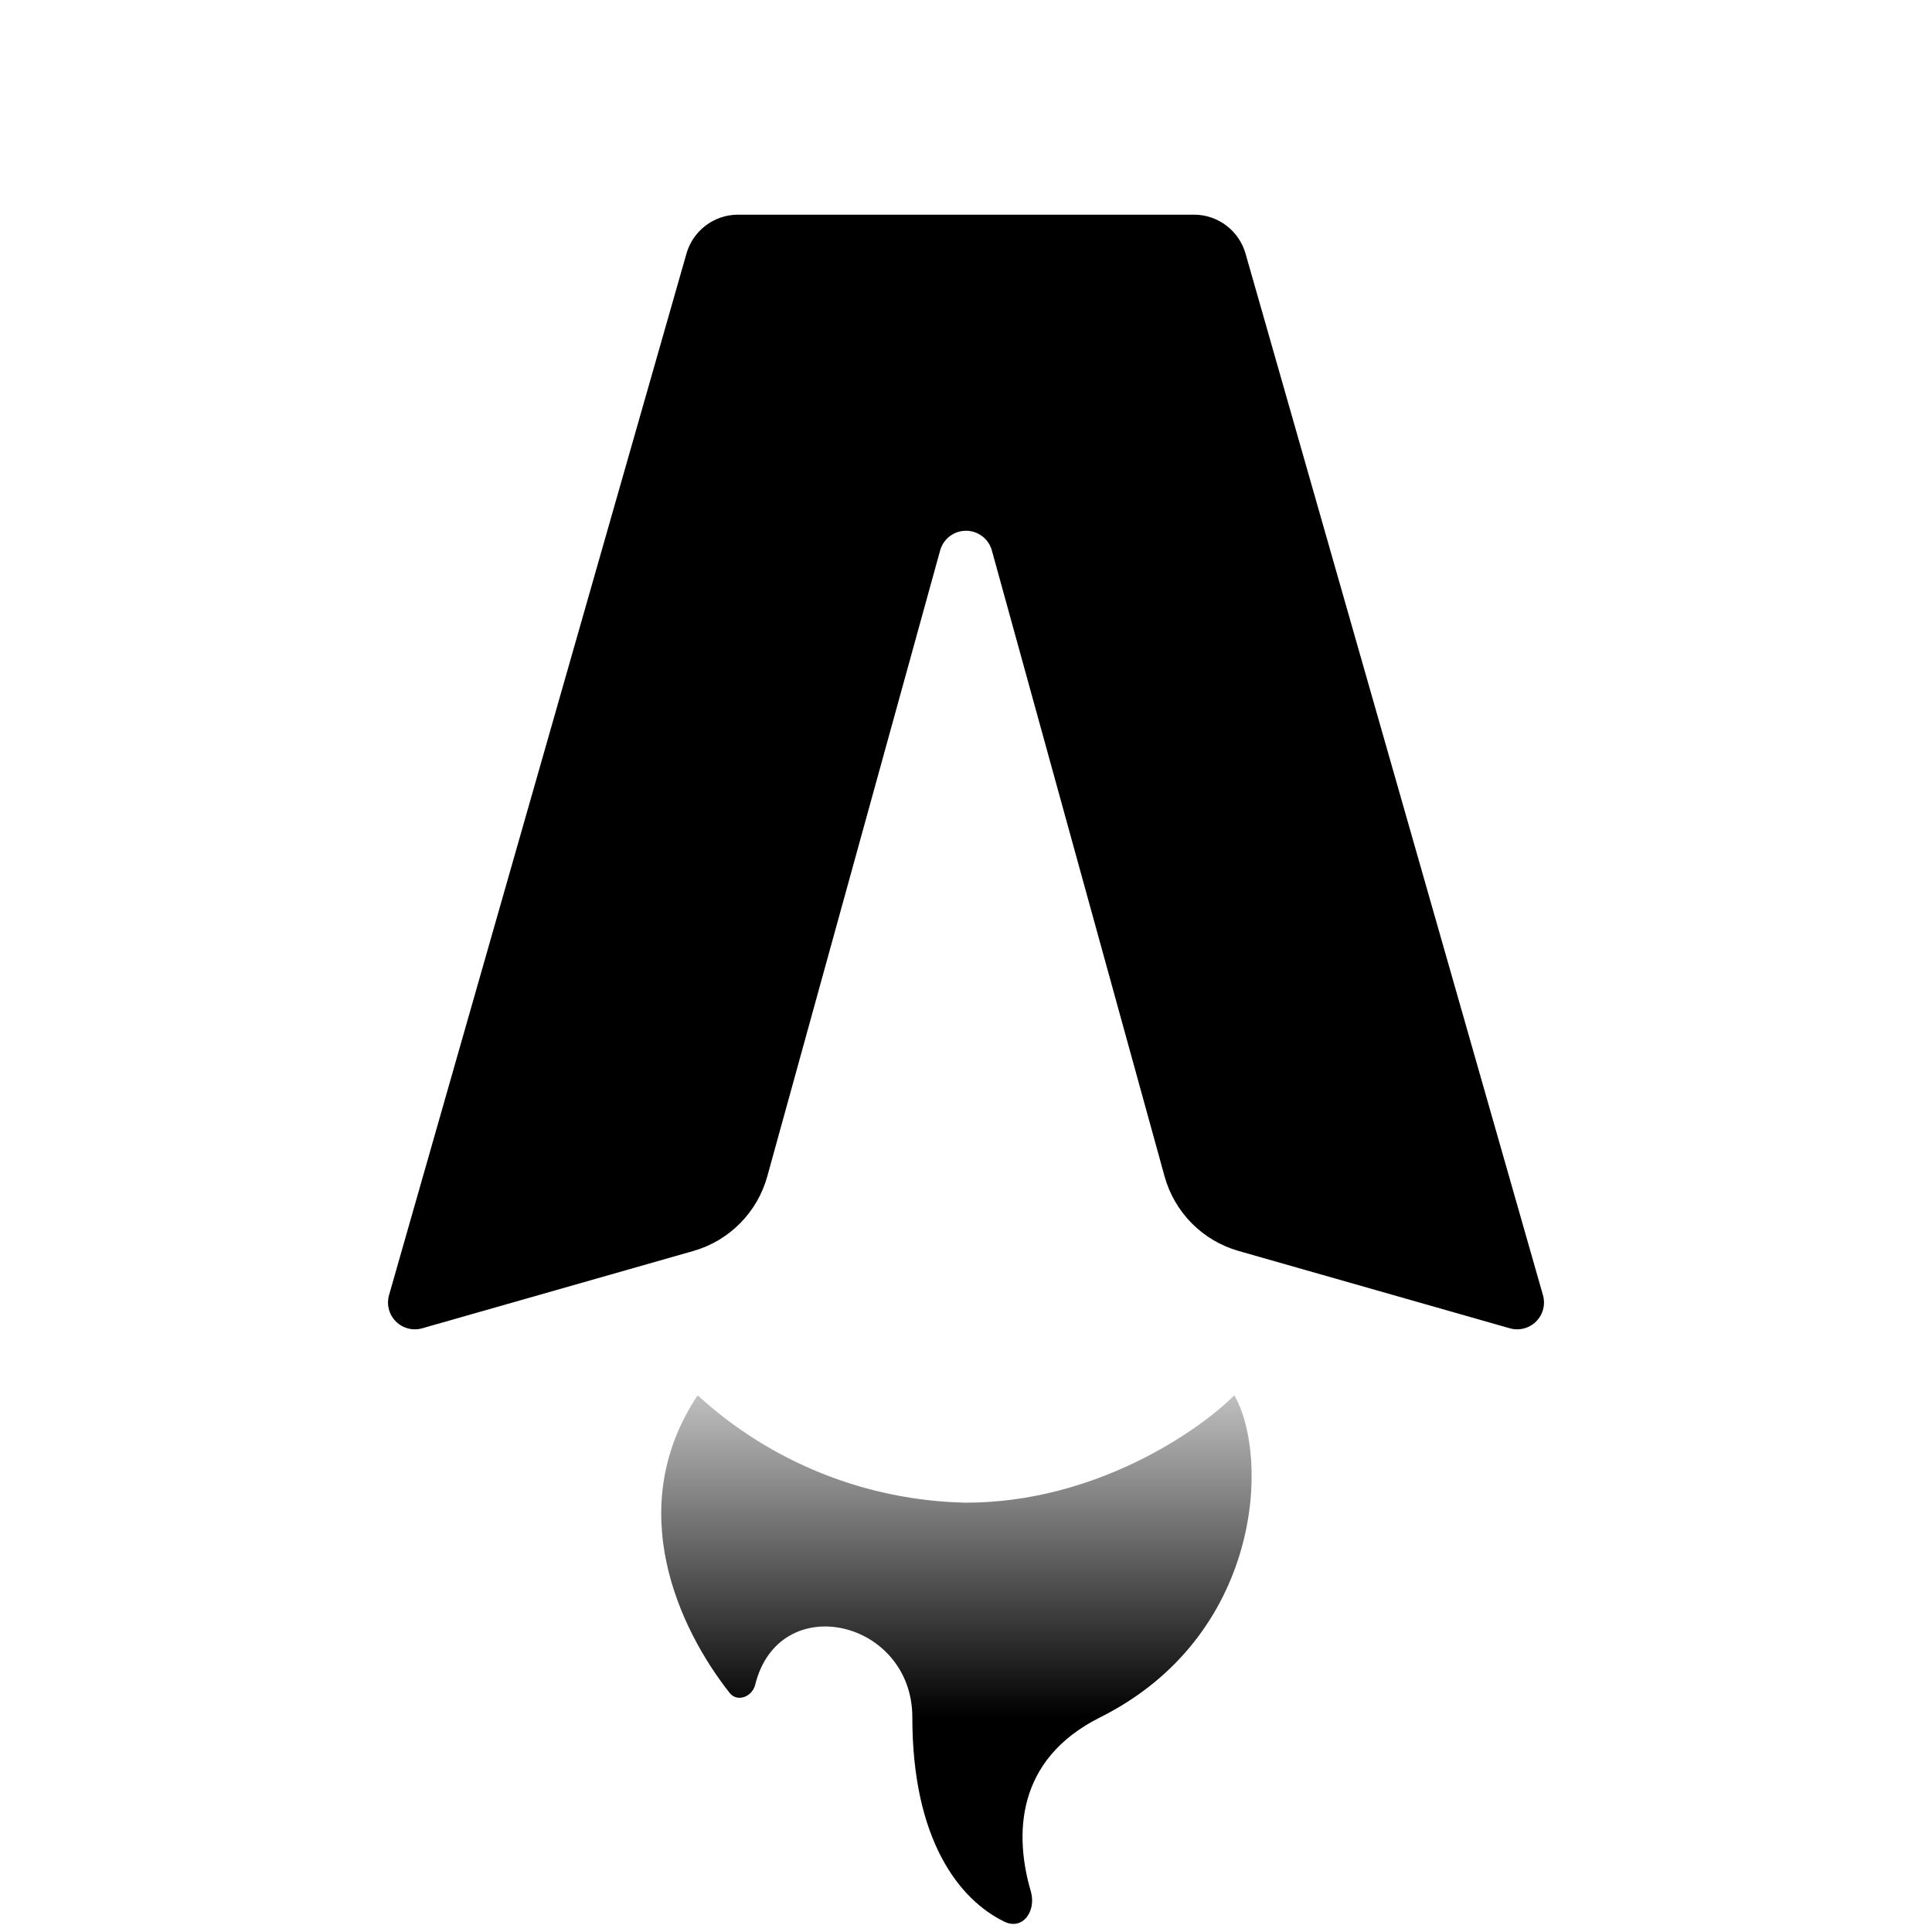
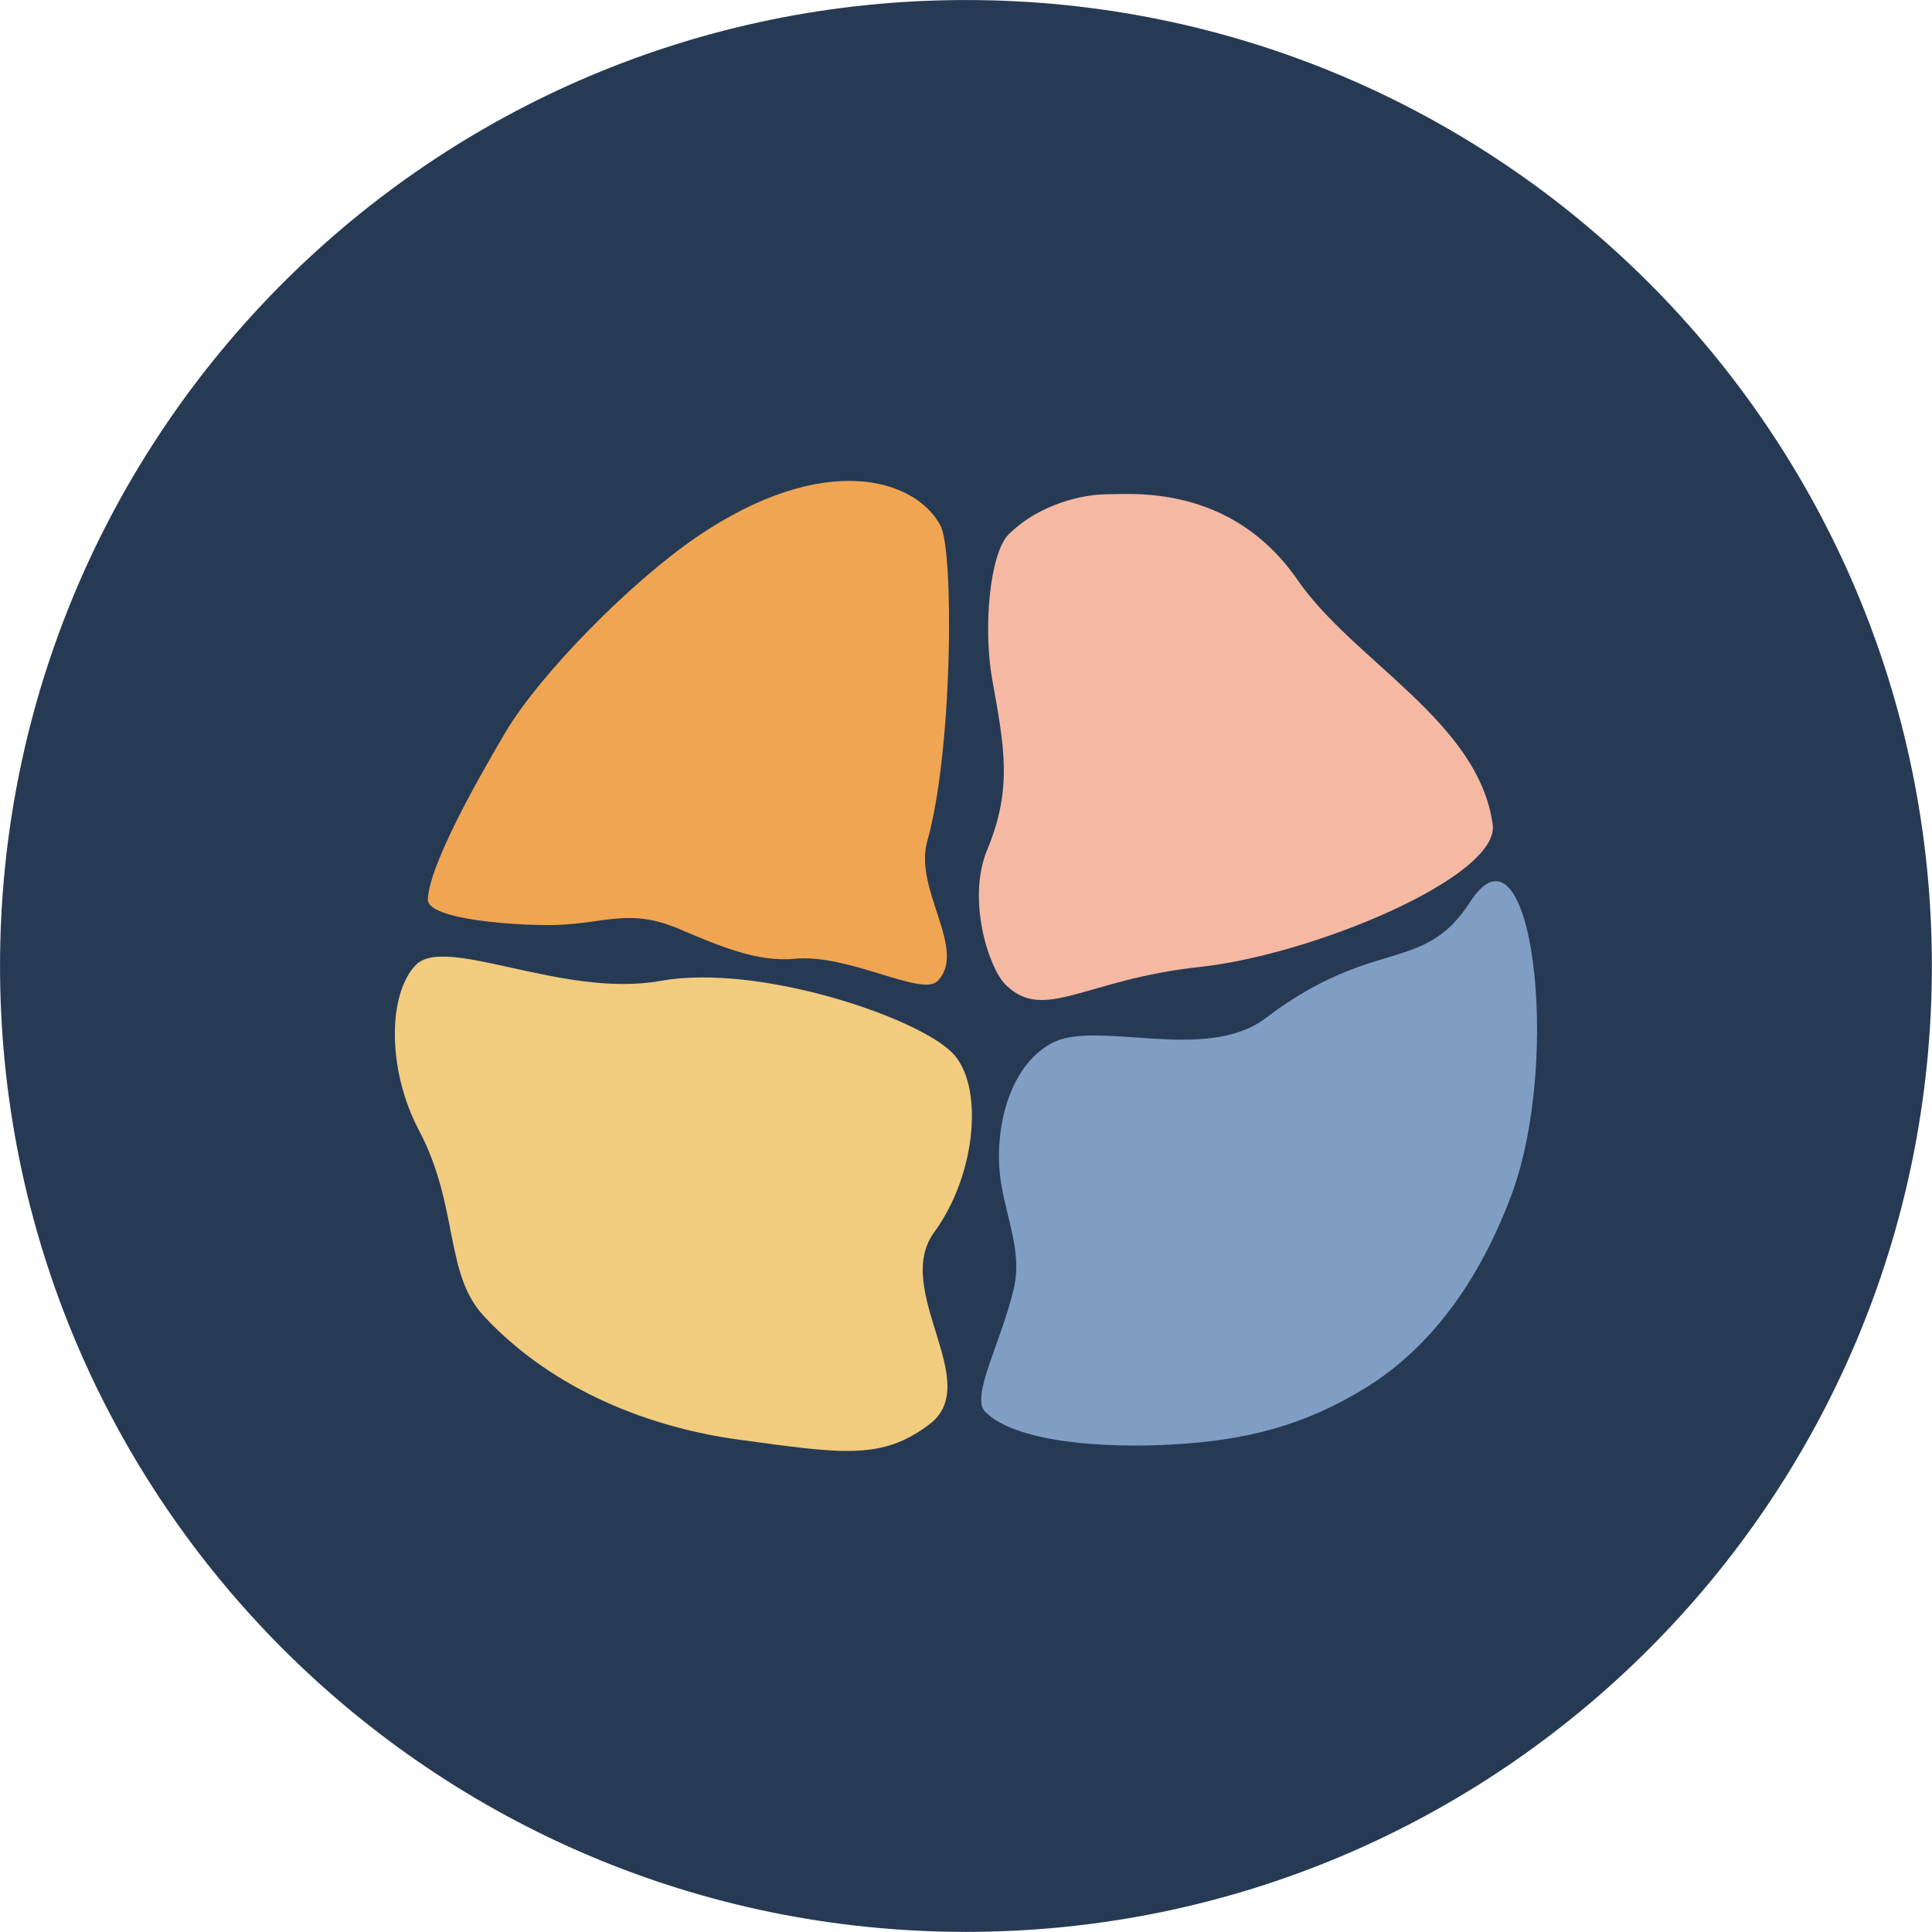
- <svg xmlns="http://www.w3.org/2000/svg" fill="none" viewBox="0 0 36 36">
-   <path fill="#000" d="M22.25 4h-8.5a1 1 0 0 0-.96.73l-5.54 19.4a.5.5 0 0 0 .62.62l5.05-1.44a2 2 0 0 0 1.38-1.4l3.22-11.66a.5.5 0 0 1 .96 0l3.22 11.67a2 2 0 0 0 1.38 1.39l5.05 1.44a.5.5 0 0 0 .62-.62l-5.54-19.4a1 1 0 0 0-.96-.73Z" />
-   <path fill="url(#gradient)" d="M18 28a7.63 7.63 0 0 1-5-2c-1.4 2.1-.35 4.35.6 5.55.14.17.41.07.47-.15.44-1.8 2.93-1.22 2.93.6 0 2.28.87 3.4 1.72 3.81.34.16.59-.2.49-.56-.31-1.05-.29-2.46 1.29-3.25 3-1.5 3.17-4.83 2.5-6-.67.67-2.6 2-5 2Z" />
-   <defs>
-     <linearGradient id="gradient" x1="16" x2="16" y1="32" y2="24" gradientUnits="userSpaceOnUse">
-       <stop stop-color="#000" />
-       <stop offset="1" stop-color="#000" stop-opacity="0" />
-     </linearGradient>
-   </defs>
-   <style>
-     @media (prefers-color-scheme:dark){:root{filter:invert(100%)}}
-   </style>
+ <svg xmlns="http://www.w3.org/2000/svg" width="100%" height="100%" viewBox="0 0 401 401" version="1.1" xml:space="preserve" style="fill-rule:evenodd;clip-rule:evenodd;stroke-linejoin:round;stroke-miterlimit:2;">
+   <g transform="matrix(1,0,0,1,-1459.98,-947.513)">
+     <g transform="matrix(0.439239,0,0,0.78125,1360.47,848)">
+       <g transform="matrix(8.93889,0,0,5.02567,-1708.25,-7776.73)">
+         <circle cx="267.511" cy="1623.81" r="51.062" style="fill:rgb(39,58,84);" />
+       </g>
+     </g>
+     <g transform="matrix(0.439239,0,0,0.78125,1360.47,848)">
+       <g transform="matrix(0.683009,0,0,0.680226,221.139,123.817)">
+         <g transform="matrix(2.27667,0,0,1.28,36.7621,-1992.01)">
+           <path d="M434.023,1835.64C452.691,1806.54 462.22,1883.41 446.512,1925.32C436.551,1951.9 421.611,1971.78 402.658,1983.6C383.706,1995.41 365.984,1999.79 344.046,2001.08C322.108,2002.37 295.869,2000.29 286.76,1991.18C282.116,1986.53 291.683,1969.82 295.462,1953.29C298.237,1941.15 291.973,1929.69 291.031,1916.98C290.055,1903.82 294.073,1885.74 306.787,1878.72C320.379,1871.2 353.656,1884.94 372.004,1870.97C404.928,1845.91 419.833,1857.75 434.023,1835.64Z" style="fill:rgb(128,158,196);" />
+         </g>
+         <g transform="matrix(2.27667,0,0,1.28,36.7621,-1992.01)">
+           <path d="M276.642,1881.5C286.403,1891.26 284.157,1918.59 271.251,1936.3C258.346,1954.01 286.401,1982.21 269.851,1994.88C255.281,2006.04 243.036,2003.86 212.018,1999.65C180.999,1995.43 153.101,1982.24 134.313,1961.85C122.309,1948.83 126.828,1928.42 114.672,1905.3C104.818,1886.55 105.274,1863.53 113.657,1854.82C122.703,1845.42 158.412,1865.02 188.028,1859.64C217.608,1854.28 265.707,1870.56 276.642,1881.5Z" style="fill:rgb(241,203,126);" />
+         </g>
+         <g transform="matrix(2.27667,0,0,1.28,36.7621,-1992.01)">
+           <path d="M292.851,1860.74C287.845,1855.74 281.03,1834.86 287.346,1819.6C295.029,1801.04 292.576,1788.44 288.853,1767.67C286.049,1752.03 288.095,1729.17 293.849,1723.41C303.435,1713.83 317.009,1711.18 323.482,1711.18C330.738,1711.18 361.364,1707.82 381.643,1737.31C398.709,1762.13 436.683,1780.52 440.949,1811.96C443.105,1827.85 386.323,1851.68 351.869,1855.4C316.849,1859.17 304.577,1872.47 292.851,1860.74Z" style="fill:rgb(245,185,163);" />
+         </g>
+         <g transform="matrix(2.27667,0,0,1.28,36.7621,-1992.01)">
+           <path d="M117.329,1834.71C117.957,1824.02 131.976,1799.06 140.789,1784.03C151.406,1765.92 179.261,1737.71 199.174,1724.11C237.72,1697.8 265.458,1706.31 273.138,1720.72C277.264,1728.47 276.88,1789.52 269.118,1816.98C264.921,1831.82 281.484,1850.22 272.218,1859.71C267.473,1864.57 245.116,1851.29 228.8,1852.89C217.433,1854.01 205.644,1848.89 193.763,1843.82C178.603,1837.35 171.458,1842.11 156.338,1842.58C145.916,1842.91 116.95,1841.15 117.329,1834.71Z" style="fill:rgb(240,165,82);" />
+         </g>
+       </g>
+     </g>
+   </g>
</svg>
